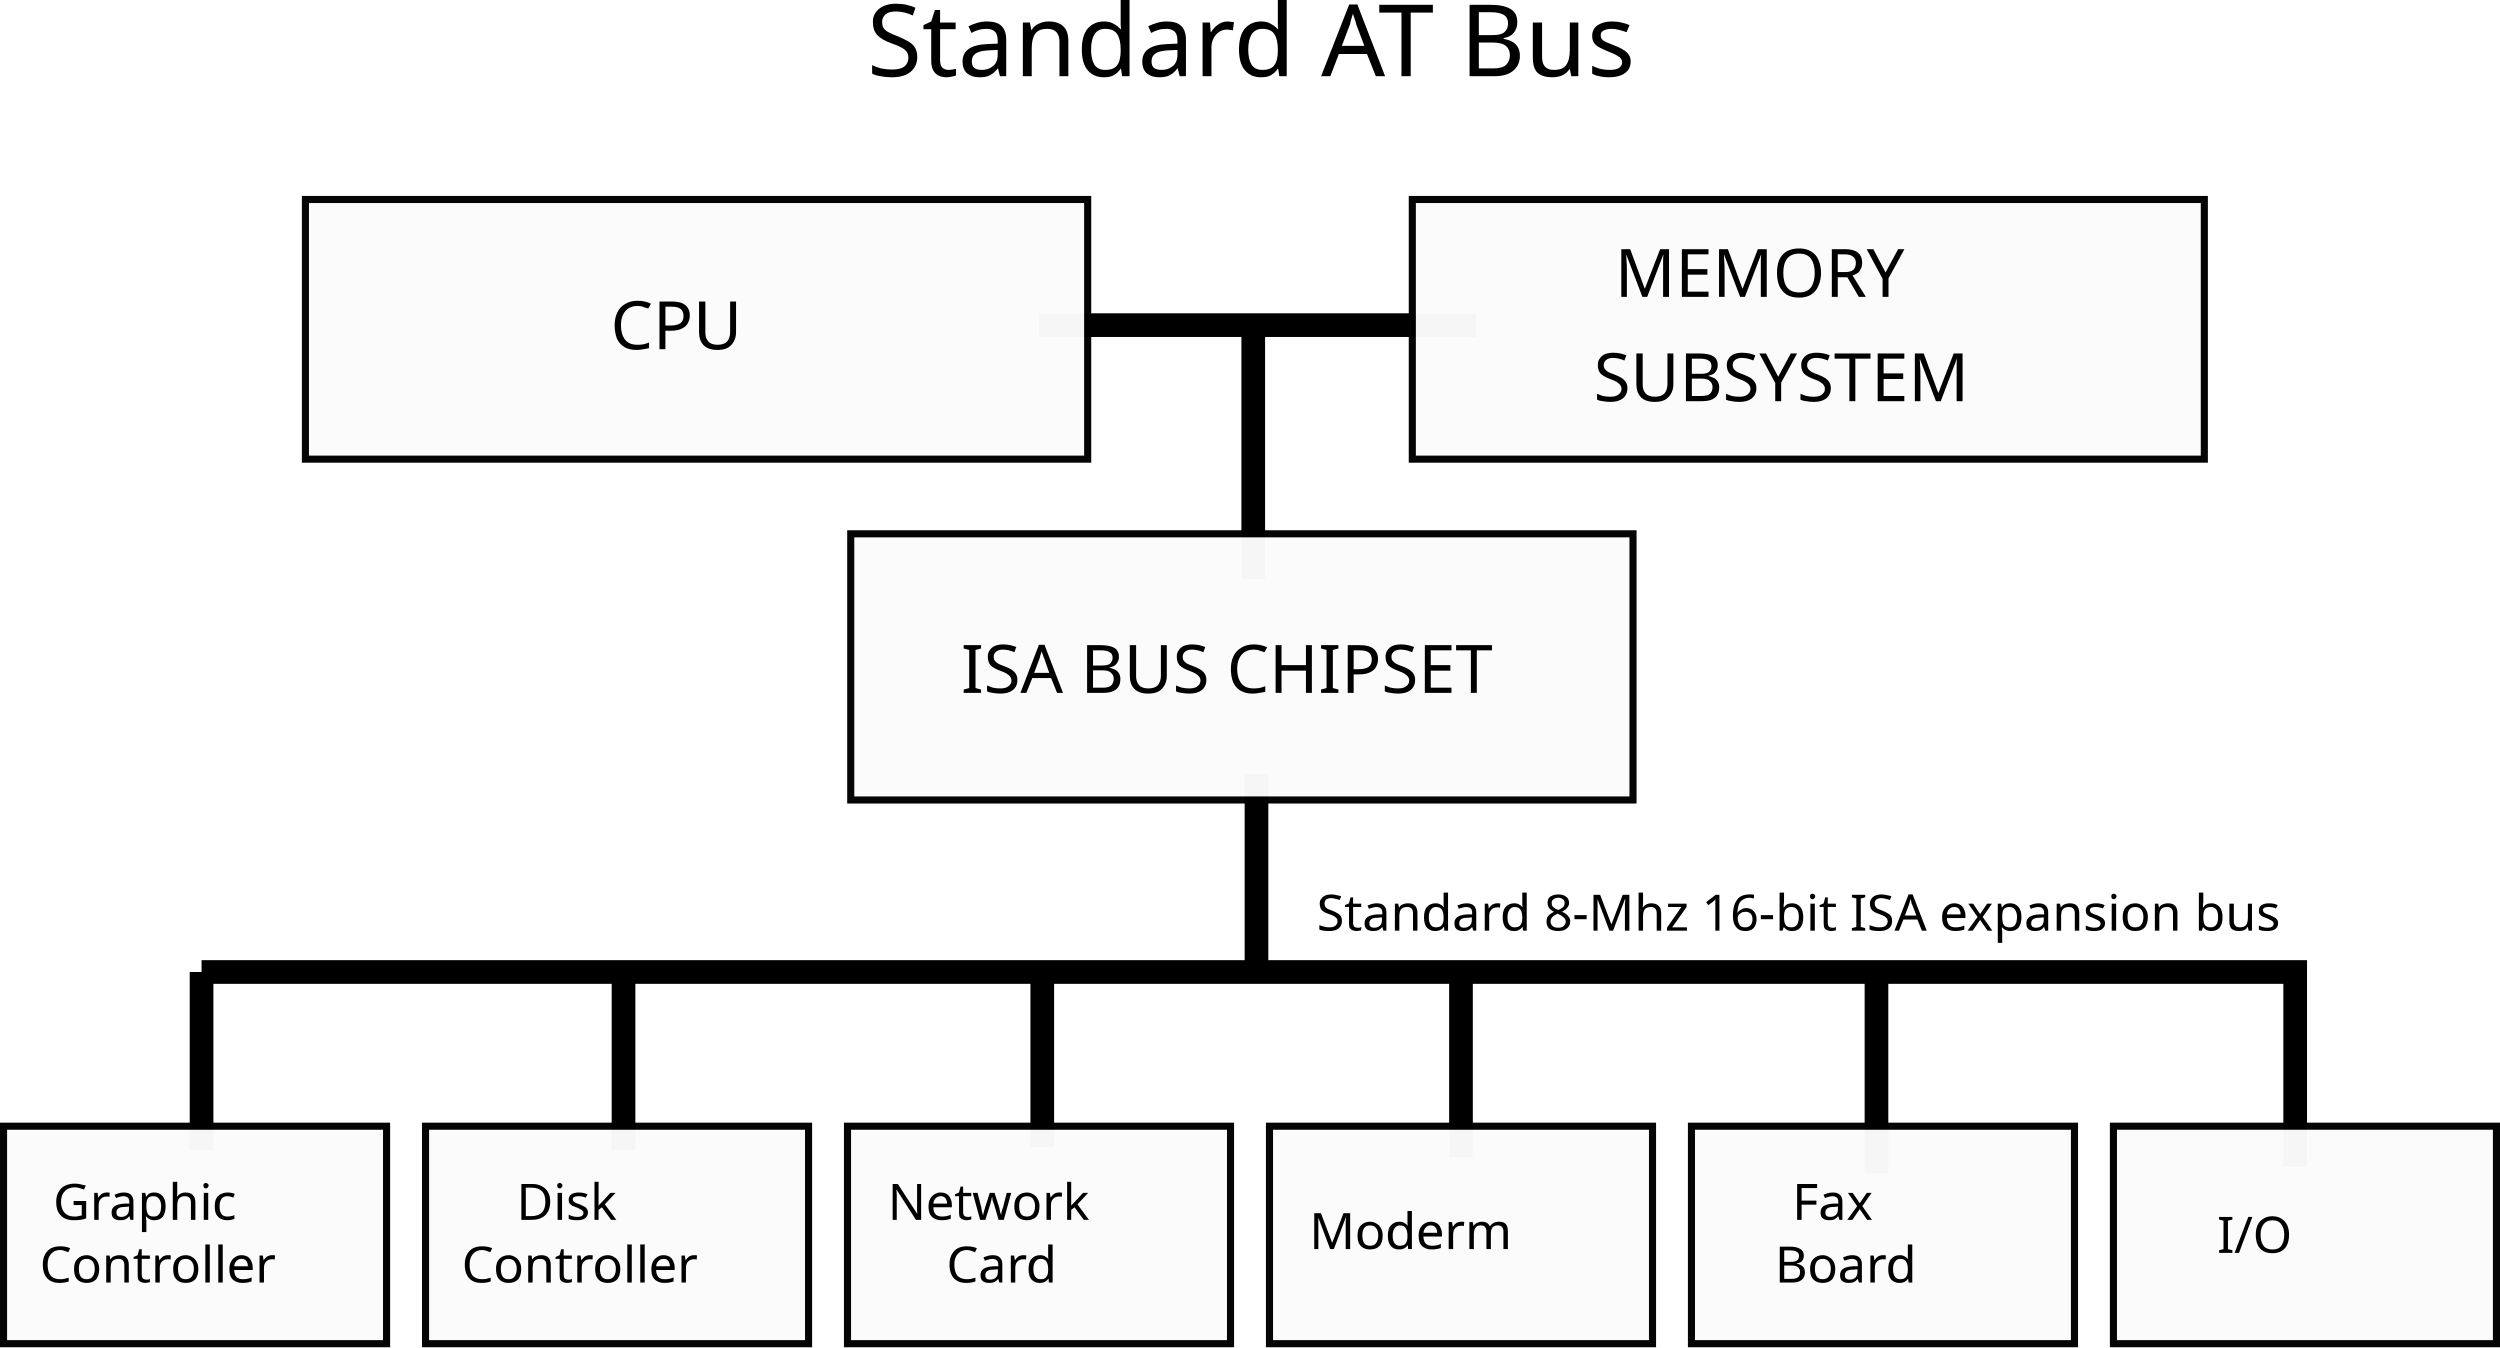
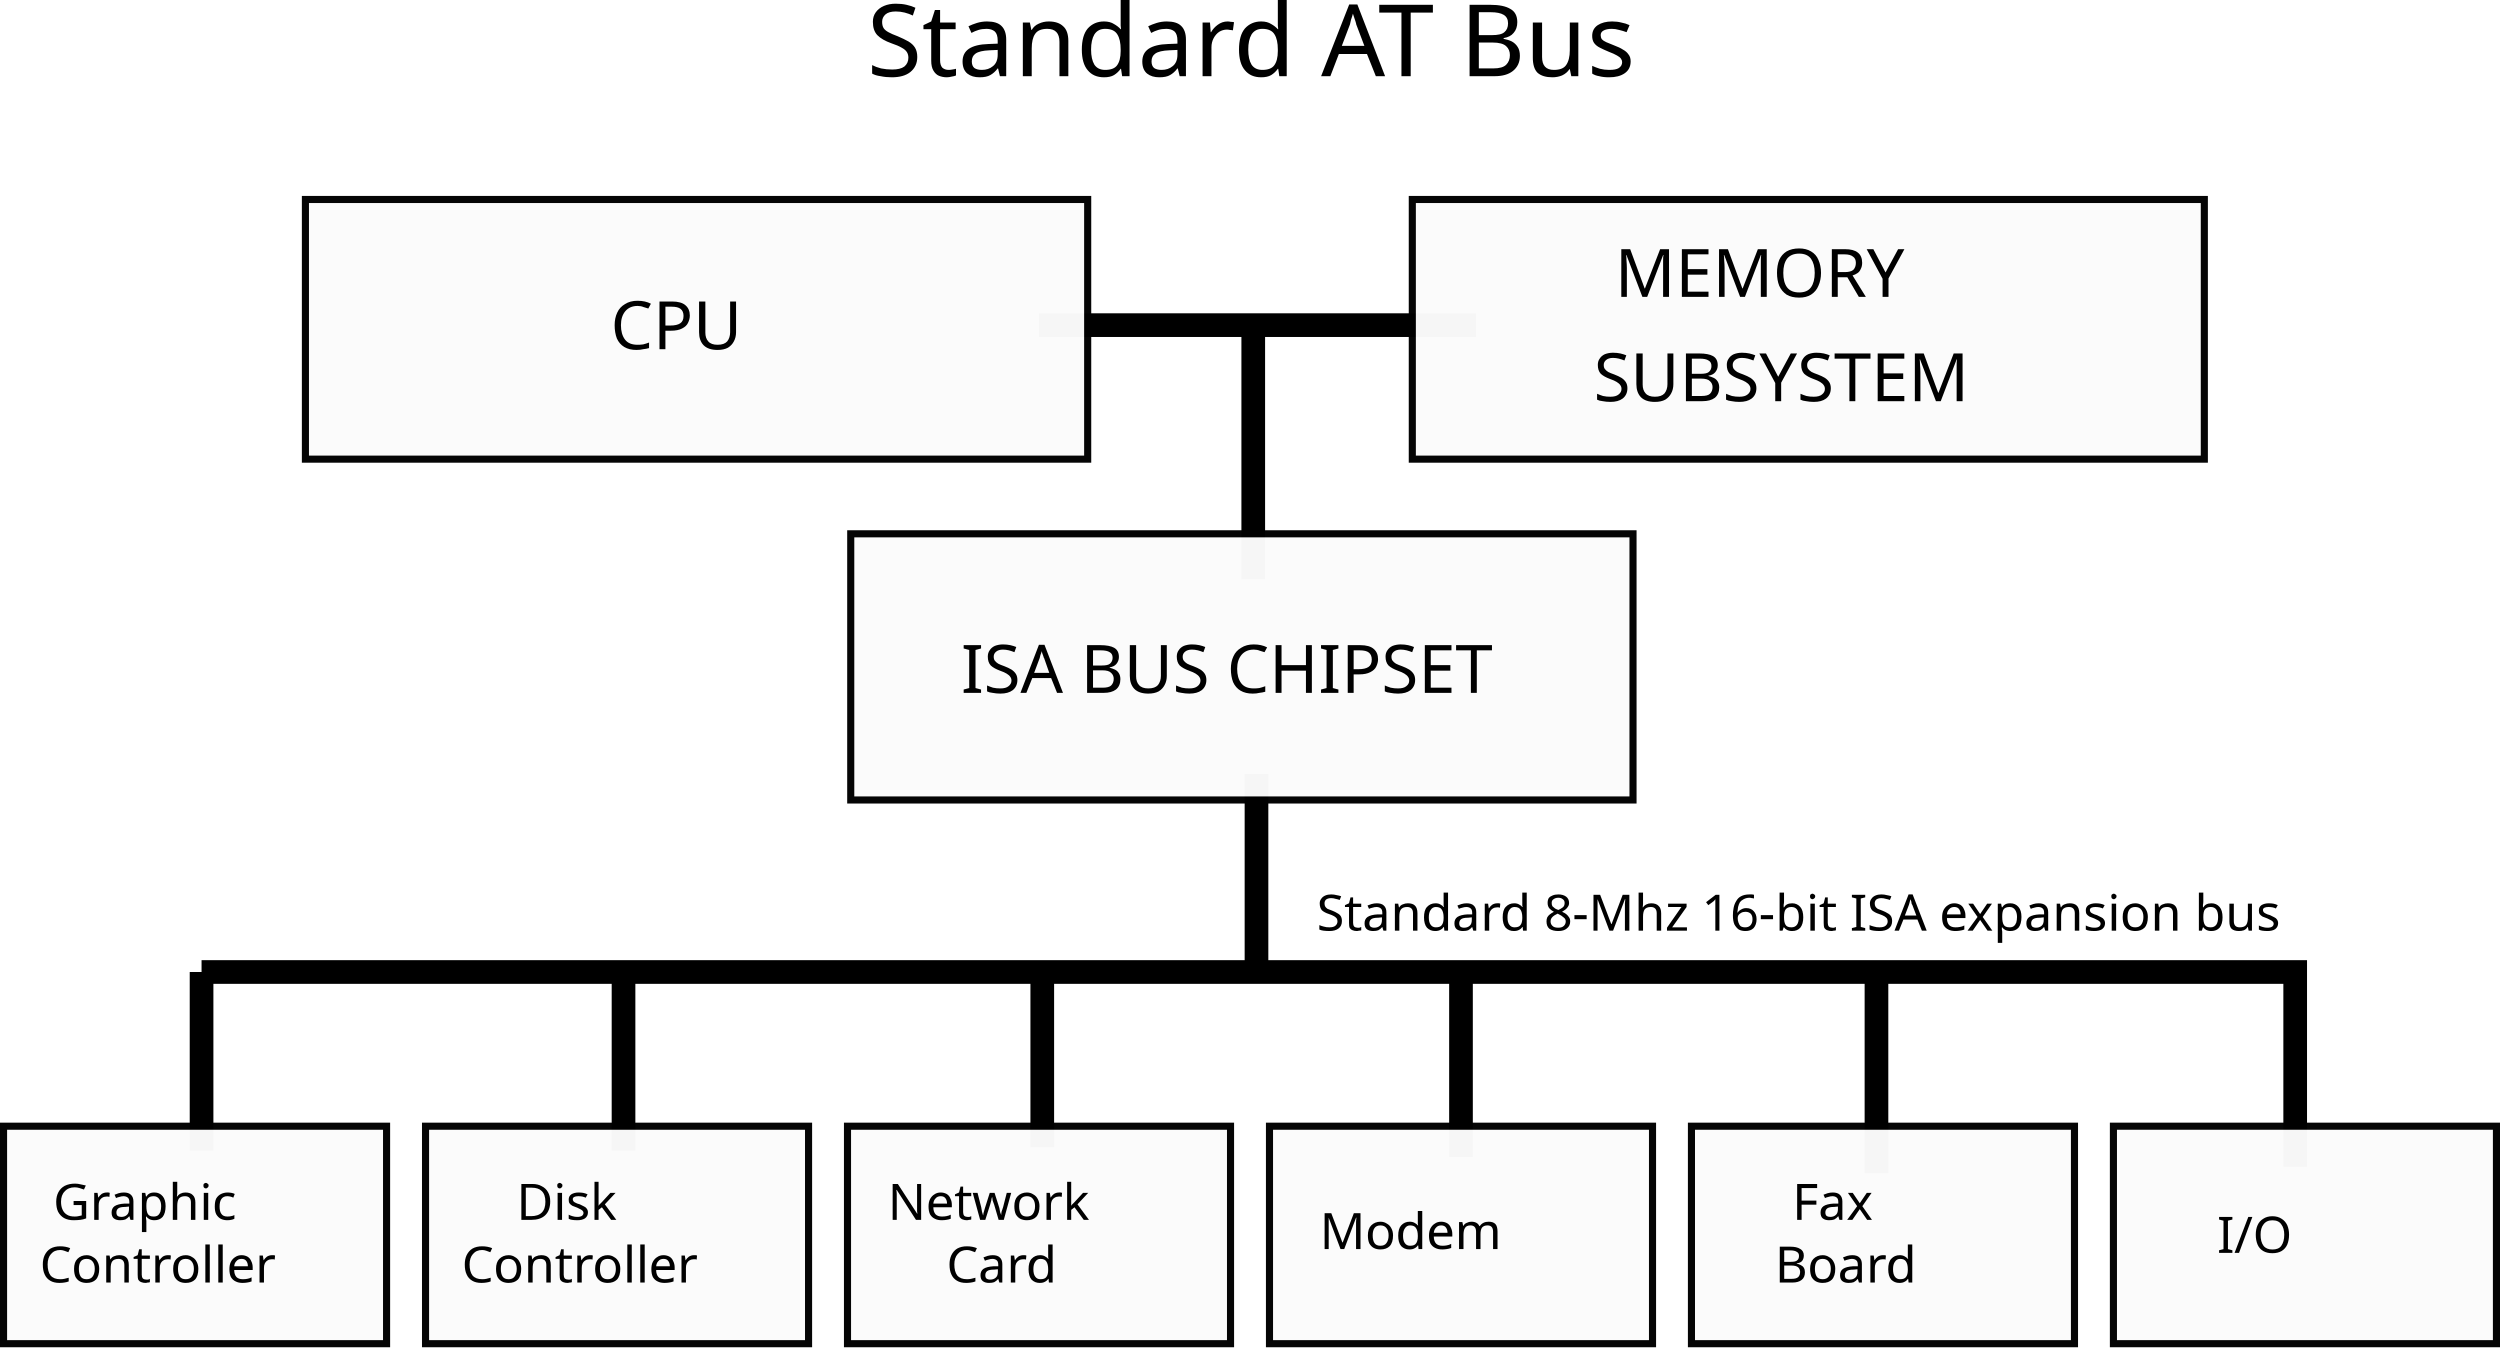
<svg xmlns="http://www.w3.org/2000/svg" width="105.625mm" height="56.92mm" viewBox="0 0 105.625 56.92" version="1.1" id="svg2676">
  <defs id="defs2670" />
  <g id="layer1" transform="translate(-11.64419,-10.58583)">
    <path style="fill:none;stroke:#000000;stroke-width:1;stroke-linecap:butt;stroke-linejoin:miter;stroke-miterlimit:4;stroke-dasharray:none;stroke-opacity:1" d="M 64.594,24.225 V 35.059" id="path3470" />
    <path style="fill:none;stroke:#000000;stroke-width:1;stroke-linecap:butt;stroke-linejoin:miter;stroke-miterlimit:4;stroke-dasharray:none;stroke-opacity:1" d="m 55.542,24.323 h 17.966 v -0.137 0 0 0 0" id="path3468" />
    <rect style="opacity:0.98;fill:#fbfbfb;fill-opacity:1;stroke:#000000;stroke-width:0.3;stroke-miterlimit:4;stroke-dasharray:none;stroke-dashoffset:0;stroke-opacity:1" id="rect3337" width="33.051" height="10.971" x="24.548" y="19.014" />
    <text xml:space="preserve" style="font-style:normal;font-weight:normal;font-size:3.528px;line-height:1.25;font-family:sans-serif;letter-spacing:0px;word-spacing:0px;fill:#000000;fill-opacity:1;stroke:none;stroke-width:0.265" x="37.44" y="25.341" id="text3341">
      <tspan id="tspan3339" x="37.44" y="25.341" style="font-size:2.822px;stroke-width:0.265">CPU</tspan>
    </text>
    <rect style="opacity:0.98;fill:#fbfbfb;fill-opacity:1;stroke:#000000;stroke-width:0.3;stroke-miterlimit:4;stroke-dasharray:none;stroke-dashoffset:0;stroke-opacity:1" id="rect3343" width="33.463" height="10.971" x="71.314" y="19.014" />
    <text xml:space="preserve" style="font-style:normal;font-weight:normal;font-size:3.528px;line-height:1.25;font-family:sans-serif;text-align:center;letter-spacing:0px;word-spacing:0px;text-anchor:middle;fill:#000000;fill-opacity:1;stroke:none;stroke-width:0.265" x="89.195" y="23.128" id="text3347">
      <tspan id="tspan3345" x="89.195" y="23.128" style="font-size:2.822px;text-align:center;text-anchor:middle;stroke-width:0.265">MEMORY</tspan>
      <tspan x="89.195" y="27.538" style="font-size:2.822px;text-align:center;text-anchor:middle;stroke-width:0.265" id="tspan3349">SUBSYSTEM</tspan>
    </text>
    <text xml:space="preserve" style="font-style:normal;font-weight:normal;font-size:3.528px;line-height:1.25;font-family:sans-serif;letter-spacing:0px;word-spacing:0px;fill:#000000;fill-opacity:1;stroke:none;stroke-width:0.265" x="48.274" y="13.802" id="text3353">
      <tspan id="tspan3351" x="48.274" y="13.802" style="font-size:4.233px;stroke-width:0.265">Standard AT Bus</tspan>
    </text>
    <path style="fill:none;stroke:#000000;stroke-width:1;stroke-linecap:butt;stroke-linejoin:miter;stroke-miterlimit:4;stroke-dasharray:none;stroke-opacity:1" d="m 64.731,43.288 v 8.366" id="path3472" />
    <rect style="opacity:0.98;fill:#fbfbfb;fill-opacity:1;stroke:#000000;stroke-width:0.3;stroke-miterlimit:4;stroke-dasharray:none;stroke-dashoffset:0;stroke-opacity:1" id="rect3355" width="33.051" height="11.246" x="47.588" y="33.139" />
    <text xml:space="preserve" style="font-style:normal;font-weight:normal;font-size:3.528px;line-height:1.25;font-family:sans-serif;letter-spacing:0px;word-spacing:0px;fill:#000000;fill-opacity:1;stroke:none;stroke-width:0.265" x="52.251" y="39.859" id="text3359">
      <tspan id="tspan3357" x="52.251" y="39.859" style="font-size:2.822px;stroke-width:0.265">ISA BUS CHIPSET</tspan>
    </text>
    <path style="fill:none;stroke:#000000;stroke-width:1;stroke-linecap:butt;stroke-linejoin:miter;stroke-miterlimit:4;stroke-dasharray:none;stroke-opacity:1" d="m 20.16,51.653 h 88.456 v 8.229" id="path3474" />
    <path style="fill:none;stroke:#000000;stroke-width:1;stroke-linecap:butt;stroke-linejoin:miter;stroke-miterlimit:4;stroke-dasharray:none;stroke-opacity:1" d="m 90.925,51.516 v 8.64" id="path3476" />
    <path style="fill:none;stroke:#000000;stroke-width:1;stroke-linecap:butt;stroke-linejoin:miter;stroke-miterlimit:4;stroke-dasharray:none;stroke-opacity:1" d="m 73.371,51.379 v 8.091" id="path3478" />
    <path style="fill:none;stroke:#000000;stroke-width:1;stroke-linecap:butt;stroke-linejoin:miter;stroke-miterlimit:4;stroke-dasharray:none;stroke-opacity:1" d="m 55.68,51.516 v 7.543" id="path3480" />
    <path style="fill:none;stroke:#000000;stroke-width:1;stroke-linecap:butt;stroke-linejoin:miter;stroke-miterlimit:4;stroke-dasharray:none;stroke-opacity:1" d="m 37.988,51.516 v 7.68" id="path3482" />
    <path style="fill:none;stroke:#000000;stroke-width:1;stroke-linecap:butt;stroke-linejoin:miter;stroke-miterlimit:4;stroke-dasharray:none;stroke-opacity:1" d="m 20.16,51.653 v 7.543" id="path3484" />
    <rect style="opacity:0.98;fill:#fbfbfb;fill-opacity:1;stroke:#000000;stroke-width:0.3;stroke-miterlimit:4;stroke-dasharray:none;stroke-dashoffset:0;stroke-opacity:1" id="rect3361" width="16.183" height="9.189" x="11.794" y="58.168" />
    <text xml:space="preserve" style="font-style:normal;font-weight:normal;font-size:2.117px;line-height:1.25;font-family:sans-serif;text-align:center;letter-spacing:0px;word-spacing:0px;text-anchor:middle;fill:#000000;fill-opacity:1;stroke:none;stroke-width:0.265" x="19.688" y="62.125" id="text3371">
      <tspan id="tspan3369" x="19.688" y="62.125" style="text-align:center;text-anchor:middle;stroke-width:0.265">Graphic</tspan>
      <tspan x="19.688" y="64.771" style="text-align:center;text-anchor:middle;stroke-width:0.265" id="tspan3373">Controller</tspan>
    </text>
    <rect style="opacity:0.98;fill:#fbfbfb;fill-opacity:1;stroke:#000000;stroke-width:0.3;stroke-miterlimit:4;stroke-dasharray:none;stroke-dashoffset:0;stroke-opacity:1" id="rect3361-5" width="16.183" height="9.189" x="29.623" y="58.168" />
    <text xml:space="preserve" style="font-style:normal;font-weight:normal;font-size:2.117px;line-height:1.25;font-family:sans-serif;text-align:center;letter-spacing:0px;word-spacing:0px;text-anchor:middle;fill:#000000;fill-opacity:1;stroke:none;stroke-width:0.265" x="37.516" y="62.125" id="text3371-7">
      <tspan id="tspan3369-2" x="37.516" y="62.125" style="text-align:center;text-anchor:middle;stroke-width:0.265">Disk</tspan>
      <tspan x="37.516" y="64.771" style="text-align:center;text-anchor:middle;stroke-width:0.265" id="tspan3373-9">Controller</tspan>
    </text>
    <rect style="opacity:0.98;fill:#fbfbfb;fill-opacity:1;stroke:#000000;stroke-width:0.3;stroke-miterlimit:4;stroke-dasharray:none;stroke-dashoffset:0;stroke-opacity:1" id="rect3361-6" width="16.183" height="9.189" x="47.451" y="58.168" />
    <text xml:space="preserve" style="font-style:normal;font-weight:normal;font-size:2.117px;line-height:1.25;font-family:sans-serif;text-align:center;letter-spacing:0px;word-spacing:0px;text-anchor:middle;fill:#000000;fill-opacity:1;stroke:none;stroke-width:0.265" x="55.344" y="62.125" id="text3371-5">
      <tspan id="tspan3369-3" x="55.344" y="62.125" style="text-align:center;text-anchor:middle;stroke-width:0.265">Network</tspan>
      <tspan x="55.344" y="64.771" style="text-align:center;text-anchor:middle;stroke-width:0.265" id="tspan3373-0">Card</tspan>
    </text>
    <rect style="opacity:0.98;fill:#fbfbfb;fill-opacity:1;stroke:#000000;stroke-width:0.3;stroke-miterlimit:4;stroke-dasharray:none;stroke-dashoffset:0;stroke-opacity:1" id="rect3361-8" width="16.183" height="9.189" x="65.28" y="58.168" />
    <text xml:space="preserve" style="font-style:normal;font-weight:normal;font-size:2.117px;line-height:1.25;font-family:sans-serif;text-align:center;letter-spacing:0px;word-spacing:0px;text-anchor:middle;fill:#000000;fill-opacity:1;stroke:none;stroke-width:0.265" x="73.173" y="63.36" id="text3371-55">
-       <tspan id="tspan3369-5" x="73.173" y="63.36" style="text-align:center;text-anchor:middle;stroke-width:0.265">Moderm</tspan>
+       <tspan id="tspan3369-5" x="73.173" y="63.36" style="text-align:center;text-anchor:middle;stroke-width:0.265">Modem</tspan>
      <tspan x="73.173" y="66.005" style="text-align:center;text-anchor:middle;stroke-width:0.265" id="tspan3373-4" />
    </text>
    <rect style="opacity:0.98;fill:#fbfbfb;fill-opacity:1;stroke:#000000;stroke-width:0.3;stroke-miterlimit:4;stroke-dasharray:none;stroke-dashoffset:0;stroke-opacity:1" id="rect3361-1" width="16.183" height="9.189" x="83.108" y="58.168" />
    <text xml:space="preserve" style="font-style:normal;font-weight:normal;font-size:2.117px;line-height:1.25;font-family:sans-serif;text-align:center;letter-spacing:0px;word-spacing:0px;text-anchor:middle;fill:#000000;fill-opacity:1;stroke:none;stroke-width:0.265" x="91.001" y="62.125" id="text3371-9">
      <tspan id="tspan3369-24" x="91.001" y="62.125" style="text-align:center;text-anchor:middle;stroke-width:0.265">Fax</tspan>
      <tspan x="91.001" y="64.771" style="text-align:center;text-anchor:middle;stroke-width:0.265" id="tspan3373-5">Board</tspan>
    </text>
    <g transform="translate(89.14218,0.2057114)" id="g3379-8">
      <rect y="57.962" x="11.794" height="9.189" width="16.183" id="rect3361-62" style="opacity:0.98;fill:#fbfbfb;fill-opacity:1;stroke:#000000;stroke-width:0.3;stroke-miterlimit:4;stroke-dasharray:none;stroke-dashoffset:0;stroke-opacity:1" />
      <text id="text3371-51" y="63.31" x="19.688" style="font-style:normal;font-weight:normal;font-size:2.117px;line-height:1.25;font-family:sans-serif;text-align:center;letter-spacing:0px;word-spacing:0px;text-anchor:middle;fill:#000000;fill-opacity:1;stroke:none;stroke-width:0.265" xml:space="preserve">
        <tspan id="tspan3373-7" style="text-align:center;text-anchor:middle;stroke-width:0.265" y="63.31" x="19.688">I/O</tspan>
      </text>
    </g>
    <text xml:space="preserve" style="font-style:normal;font-weight:normal;font-size:2.117px;line-height:1.25;font-family:sans-serif;letter-spacing:0px;word-spacing:0px;fill:#000000;fill-opacity:1;stroke:none;stroke-width:0.265" x="67.278" y="49.909" id="text3466">
      <tspan id="tspan3464" x="67.278" y="49.909" style="stroke-width:0.265">Standard 8-Mhz 16-bit ISA expansion bus</tspan>
    </text>
  </g>
</svg>
